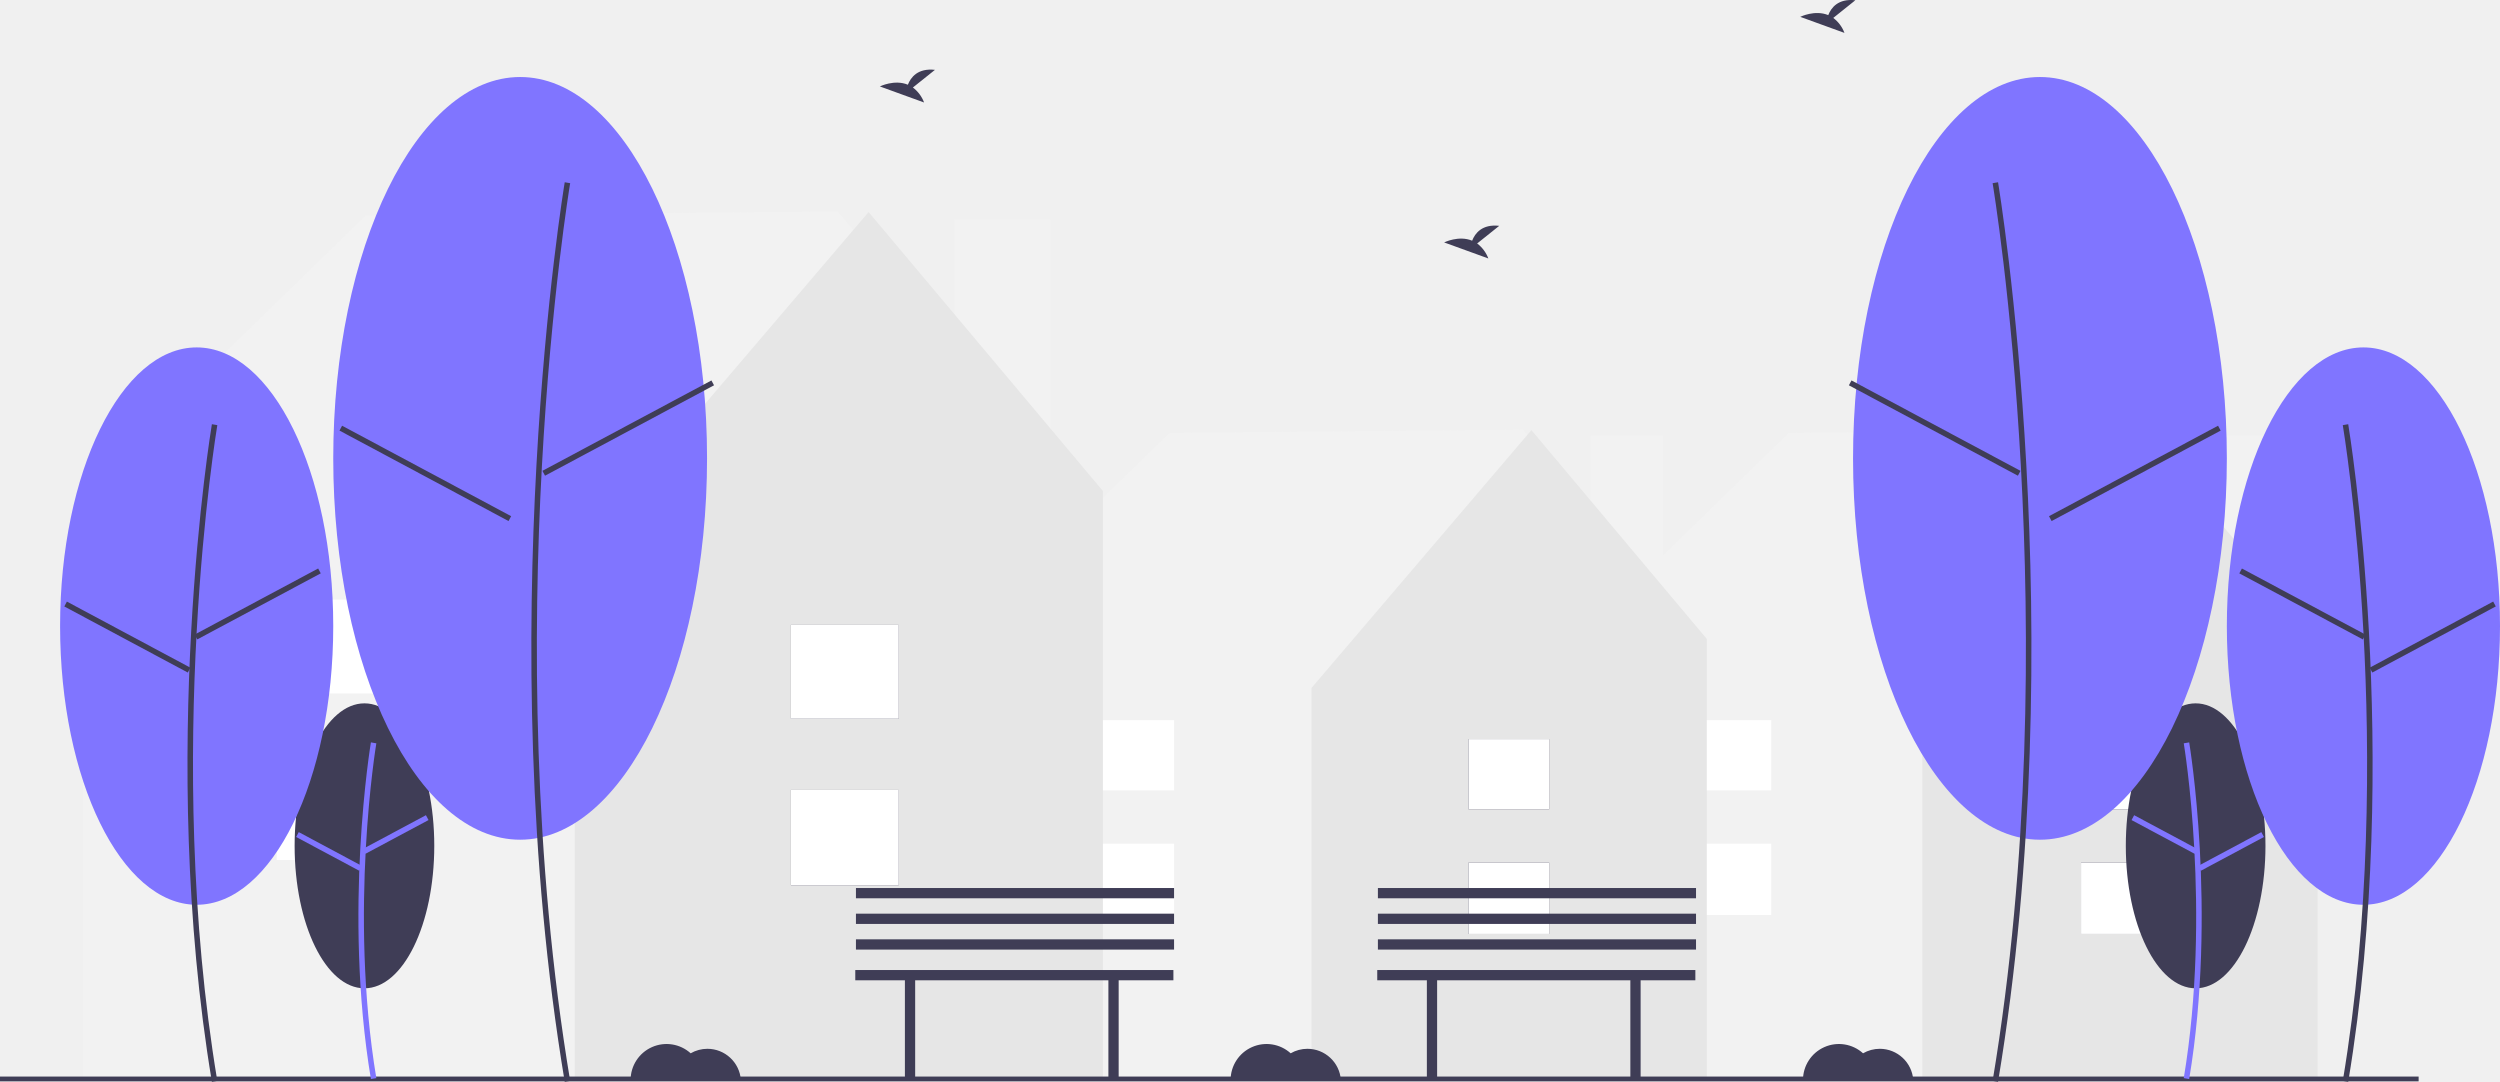
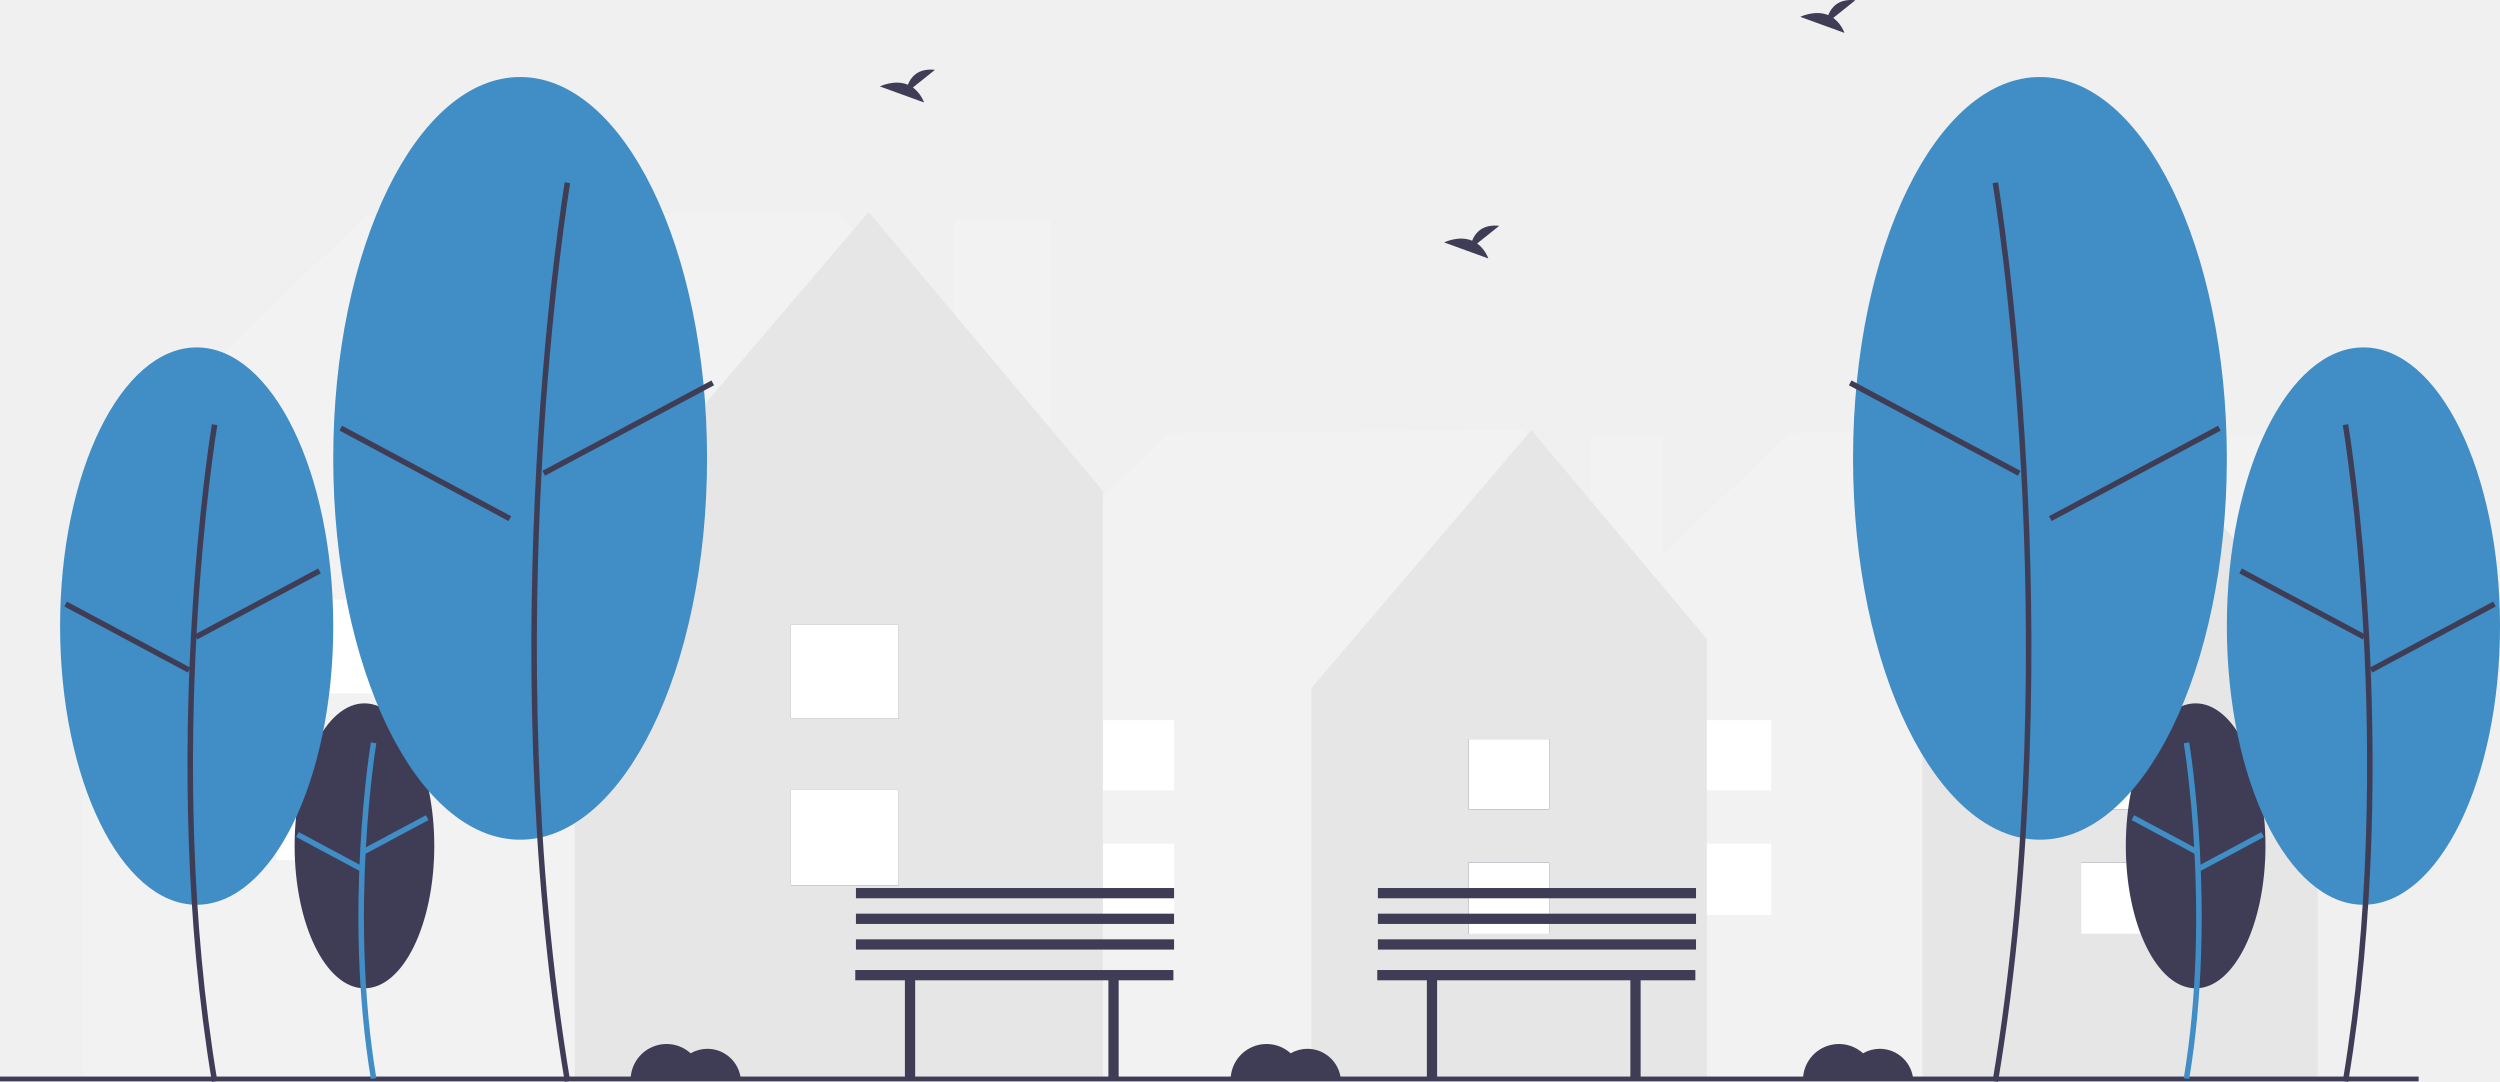
<svg xmlns="http://www.w3.org/2000/svg" width="1011.5" height="437.7" viewBox="0 0 1011.5 437.7">
  <g id="Grupo_1" data-name="Grupo 1" transform="translate(0 0)">
    <rect id="Retângulo_6" data-name="Retângulo 6" width="29.282" height="101.362" transform="translate(889.291 176.279)" fill="#f2f2f2" />
    <path id="Caminho_1" data-name="Caminho 1" d="M913.057,263.78l-71.22-84.728-142.959,1.307-86.722,84.468,1.753,1.126h-.626v175.7H912.866v-175.7Z" transform="translate(24.854 -5.206)" fill="#f2f2f2" />
    <path id="Caminho_2" data-name="Caminho 2" d="M846.127,179.238,757.154,283.55v158.1H917.082V263.706Z" transform="translate(20.638 -5.212)" fill="#e6e6e6" />
    <rect id="Retângulo_7" data-name="Retângulo 7" width="32.661" height="28.869" transform="translate(841.988 349.009)" fill="#3f3d56" />
    <rect id="Retângulo_8" data-name="Retângulo 8" width="32.661" height="28.411" transform="translate(841.988 299.041)" fill="#3f3d56" />
    <rect id="Retângulo_9" data-name="Retângulo 9" width="32.661" height="28.869" transform="translate(841.988 349.009)" fill="#fff" />
    <rect id="Retângulo_10" data-name="Retângulo 10" width="32.661" height="28.411" transform="translate(841.988 299.041)" fill="#fff" />
    <rect id="Retângulo_11" data-name="Retângulo 11" width="32.661" height="28.869" transform="translate(683.991 341.349)" fill="#fff" />
    <rect id="Retângulo_12" data-name="Retângulo 12" width="32.661" height="28.411" transform="translate(683.991 291.38)" fill="#fff" />
    <rect id="Retângulo_13" data-name="Retângulo 13" width="29.282" height="101.362" transform="translate(643.502 176.279)" fill="#f2f2f2" />
    <path id="Caminho_3" data-name="Caminho 3" d="M675.057,263.78l-71.22-84.728-142.959,1.307-86.722,84.468,1.753,1.126h-.626v175.7H674.866v-175.7Z" transform="translate(12.319 -5.206)" fill="#f2f2f2" />
    <path id="Caminho_4" data-name="Caminho 4" d="M608.128,179.238,519.154,283.55v158.1H679.082V263.706Z" transform="translate(11.483 -5.212)" fill="#e6e6e6" />
    <rect id="Retângulo_14" data-name="Retângulo 14" width="32.661" height="28.869" transform="translate(594.145 349.009)" fill="#3f3d56" />
    <rect id="Retângulo_15" data-name="Retângulo 15" width="32.661" height="28.411" transform="translate(594.145 299.041)" fill="#3f3d56" />
    <rect id="Retângulo_16" data-name="Retângulo 16" width="32.661" height="28.869" transform="translate(594.145 349.009)" fill="#fff" />
    <rect id="Retângulo_17" data-name="Retângulo 17" width="32.661" height="28.411" transform="translate(594.145 299.041)" fill="#fff" />
    <rect id="Retângulo_18" data-name="Retângulo 18" width="32.661" height="28.869" transform="translate(442.383 341.349)" fill="#fff" />
    <rect id="Retângulo_19" data-name="Retângulo 19" width="32.661" height="28.411" transform="translate(442.383 291.38)" fill="#fff" />
    <rect id="Retângulo_20" data-name="Retângulo 20" width="39.129" height="135.445" transform="translate(386.034 88.801)" fill="#f2f2f2" />
    <path id="Caminho_5" data-name="Caminho 5" d="M435.027,201.327,339.86,88.112,148.832,89.858,32.951,202.729l2.341,1.5h-.836V439H434.771V204.233Z" transform="translate(-0.958 -2.562)" fill="#f2f2f2" />
    <path id="Caminho_6" data-name="Caminho 6" d="M345.593,88.36,226.7,227.747V439.012H440.4V201.231Z" transform="translate(5.841 -2.569)" fill="#e6e6e6" />
    <rect id="Retângulo_21" data-name="Retângulo 21" width="43.643" height="38.576" transform="translate(319.995 319.61)" fill="#3f3d56" />
    <rect id="Retângulo_22" data-name="Retângulo 22" width="43.643" height="37.964" transform="translate(319.995 252.84)" fill="#3f3d56" />
    <rect id="Retângulo_23" data-name="Retângulo 23" width="43.643" height="38.576" transform="translate(319.995 319.61)" fill="#fff" />
    <rect id="Retângulo_24" data-name="Retângulo 24" width="43.643" height="37.964" transform="translate(319.995 252.84)" fill="#fff" />
    <rect id="Retângulo_25" data-name="Retângulo 25" width="43.643" height="38.576" transform="translate(111.938 309.374)" fill="#fff" />
    <rect id="Retângulo_26" data-name="Retângulo 26" width="43.643" height="37.964" transform="translate(111.938 242.604)" fill="#fff" />
    <rect id="Retângulo_27" data-name="Retângulo 27" width="978.576" height="1.942" transform="translate(0 435.576)" fill="#3f3d56" />
    <ellipse id="Elipse_1" data-name="Elipse 1" cx="28.253" cy="57.648" rx="28.253" ry="57.648" transform="translate(119.203 284.575)" fill="#3f3d56" />
-     <path id="Caminho_7" data-name="Caminho 7" d="M255.478,670.175c-11.316-67.892-.114-135.539,0-136.214l2.2.373c-.114.672-11.251,67.963,0,135.475Z" transform="translate(-105.412 -233.591)" fill="#8075ff" />
-     <rect id="Retângulo_28" data-name="Retângulo 28" width="28.974" height="2.233" transform="translate(146.78 343.491) rotate(-28.142)" fill="#8075ff" />
-     <rect id="Retângulo_29" data-name="Retângulo 29" width="2.233" height="28.975" transform="translate(119.816 338.639) rotate(-61.842)" fill="#8075ff" />
-     <ellipse id="Elipse_2" data-name="Elipse 2" cx="55.26" cy="112.752" rx="55.26" ry="112.752" transform="translate(24.312 140.564)" fill="#8075ff" />
+     <path id="Caminho_7" data-name="Caminho 7" d="M255.478,670.175c-11.316-67.892-.114-135.539,0-136.214l2.2.373c-.114.672-11.251,67.963,0,135.475Z" transform="translate(-105.412 -233.591)" fill="#408EC5" />
+     <rect id="Retângulo_28" data-name="Retângulo 28" width="28.974" height="2.233" transform="translate(146.78 343.491) rotate(-28.142)" fill="#408EC5" />
+     <rect id="Retângulo_29" data-name="Retângulo 29" width="2.233" height="28.975" transform="translate(119.816 338.639) rotate(-61.842)" fill="#408EC5" />
+     <ellipse id="Elipse_2" data-name="Elipse 2" cx="55.26" cy="112.752" rx="55.26" ry="112.752" transform="translate(24.312 140.564)" fill="#408EC5" />
    <path id="Caminho_8" data-name="Caminho 8" d="M189.068,667.436c-22.1-132.614-.223-264.745,0-266.064l2.2.373c-.223,1.316-22.038,133.091,0,265.325Z" transform="translate(-103.341 -229.736)" fill="#3f3d56" />
    <rect id="Retângulo_30" data-name="Retângulo 30" width="56.67" height="2.233" transform="translate(78.754 256.739) rotate(-28.142)" fill="#3f3d56" />
    <rect id="Retângulo_31" data-name="Retângulo 31" width="2.233" height="56.67" transform="translate(26.017 245.373) rotate(-61.842)" fill="#3f3d56" />
-     <ellipse id="Elipse_3" data-name="Elipse 3" cx="75.619" cy="154.293" rx="75.619" ry="154.293" transform="translate(134.833 31.161)" fill="#8075ff" />
+     <ellipse id="Elipse_3" data-name="Elipse 3" cx="75.619" cy="154.293" rx="75.619" ry="154.293" transform="translate(134.833 31.161)" fill="#408EC5" />
    <path id="Caminho_9" data-name="Caminho 9" d="M326.512,664.5c-30.234-181.4-.305-362.147,0-363.952l2.2.373c-.305,1.8-30.17,182.188,0,363.212Z" transform="translate(-98.023 -226.805)" fill="#3f3d56" />
    <rect id="Retângulo_32" data-name="Retângulo 32" width="77.549" height="2.233" transform="translate(219.463 190.501) rotate(-28.142)" fill="#3f3d56" />
    <rect id="Retângulo_33" data-name="Retângulo 33" width="2.233" height="77.549" transform="matrix(0.472, -0.882, 0.882, 0.472, 137.359, 174.215)" fill="#3f3d56" />
    <ellipse id="Elipse_4" data-name="Elipse 4" cx="28.253" cy="57.648" rx="28.253" ry="57.648" transform="translate(860.103 284.575)" fill="#3f3d56" />
-     <path id="Caminho_10" data-name="Caminho 10" d="M969.346,670.175c11.316-67.892.114-135.539,0-136.214l-2.2.373c.114.672,11.251,67.963,0,135.475Z" transform="translate(-83.598 -233.591)" fill="#8075ff" />
-     <rect id="Retângulo_34" data-name="Retângulo 34" width="2.233" height="28.974" transform="translate(862.424 331.799) rotate(-61.858)" fill="#8075ff" />
-     <rect id="Retângulo_35" data-name="Retângulo 35" width="28.975" height="2.233" transform="translate(889.393 350.349) rotate(-28.158)" fill="#8075ff" />
-     <ellipse id="Elipse_5" data-name="Elipse 5" cx="55.26" cy="112.752" rx="55.26" ry="112.752" transform="translate(900.98 140.564)" fill="#8075ff" />
+     <path id="Caminho_10" data-name="Caminho 10" d="M969.346,670.175c11.316-67.892.114-135.539,0-136.214l-2.2.373c.114.672,11.251,67.963,0,135.475Z" transform="translate(-83.598 -233.591)" fill="#408EC5" />
+     <rect id="Retângulo_34" data-name="Retângulo 34" width="2.233" height="28.974" transform="translate(862.424 331.799) rotate(-61.858)" fill="#408EC5" />
+     <rect id="Retângulo_35" data-name="Retângulo 35" width="28.975" height="2.233" transform="translate(889.393 350.349) rotate(-28.158)" fill="#408EC5" />
+     <ellipse id="Elipse_5" data-name="Elipse 5" cx="55.26" cy="112.752" rx="55.26" ry="112.752" transform="translate(900.98 140.564)" fill="#408EC5" />
    <path id="Caminho_11" data-name="Caminho 11" d="M1035.614,667.436c22.1-132.614.223-264.745,0-266.064l-2.2.373c.223,1.316,22.038,133.091,0,265.325Z" transform="translate(-85.525 -229.736)" fill="#3f3d56" />
    <rect id="Retângulo_36" data-name="Retângulo 36" width="2.233" height="56.67" transform="translate(906.028 231.985) rotate(-61.858)" fill="#3f3d56" />
    <rect id="Retângulo_37" data-name="Retângulo 37" width="56.67" height="2.233" transform="translate(958.777 270.137) rotate(-28.158)" fill="#3f3d56" />
-     <ellipse id="Elipse_6" data-name="Elipse 6" cx="75.619" cy="154.293" rx="75.619" ry="154.293" transform="translate(749.743 31.161)" fill="#8075ff" />
+     <ellipse id="Elipse_6" data-name="Elipse 6" cx="75.619" cy="154.293" rx="75.619" ry="154.293" transform="translate(749.743 31.161)" fill="#408EC5" />
    <path id="Caminho_12" data-name="Caminho 12" d="M898.058,664.5c30.234-181.4.305-362.147,0-363.952l-2.2.373c.305,1.8,30.17,182.188,0,363.212Z" transform="translate(-89.646 -226.805)" fill="#3f3d56" />
    <rect id="Retângulo_38" data-name="Retângulo 38" width="2.233" height="77.549" transform="translate(748.062 155.897) rotate(-61.858)" fill="#3f3d56" />
    <rect id="Retângulo_39" data-name="Retângulo 39" width="77.549" height="2.233" transform="matrix(0.882, -0.472, 0.472, 0.882, 829.025, 208.847)" fill="#3f3d56" />
    <path id="Caminho_13" data-name="Caminho 13" d="M690.274,325.845l8.938-7.149c-6.943-.766-9.8,3.021-10.964,6.018-5.425-2.253-11.33.7-11.33.7l17.883,6.492A13.534,13.534,0,0,0,690.274,325.845Z" transform="translate(-92.619 -227.329)" fill="#3f3d56" />
    <path id="Caminho_14" data-name="Caminho 14" d="M465.274,260.845l8.938-7.149c-6.943-.766-9.8,3.021-10.964,6.018-5.425-2.253-11.33.7-11.33.7l17.883,6.492A13.533,13.533,0,0,0,465.274,260.845Z" transform="translate(-95.921 -225.439)" fill="#3f3d56" />
    <path id="Caminho_15" data-name="Caminho 15" d="M832.274,231.845l8.938-7.149c-6.943-.766-9.8,3.021-10.964,6.018-5.424-2.253-11.33.7-11.33.7l17.883,6.492a13.533,13.533,0,0,0-4.527-6.061Z" transform="translate(-90.535 -224.596)" fill="#3f3d56" />
    <path id="Caminho_16" data-name="Caminho 16" d="M850.33,661.59a13.515,13.515,0,0,0-6.768,1.816,14.546,14.546,0,0,0-24.3,10.806h44.614A13.584,13.584,0,0,0,850.33,661.59Z" transform="translate(-89.771 -237.246)" fill="#3f3d56" />
    <path id="Caminho_17" data-name="Caminho 17" d="M383.33,661.59a13.516,13.516,0,0,0-6.768,1.816,14.546,14.546,0,0,0-24.3,10.806h44.613A13.584,13.584,0,0,0,383.33,661.59Z" transform="translate(-97.118 -237.246)" fill="#3f3d56" />
    <path id="Caminho_18" data-name="Caminho 18" d="M622.33,661.59a13.515,13.515,0,0,0-6.768,1.816,14.546,14.546,0,0,0-24.3,10.806h44.614A13.584,13.584,0,0,0,622.33,661.59Z" transform="translate(-93.358 -237.246)" fill="#3f3d56" />
    <path id="Caminho_19" data-name="Caminho 19" d="M467.9,404.228H339.191v4.152h20.074v39.445h4.152V408.38H441.6v39.445h4.153V408.38H467.9Z" transform="translate(6.858 -11.754)" fill="#3f3d56" />
    <rect id="Retângulo_40" data-name="Retângulo 40" width="128.713" height="4.152" transform="translate(346.315 380.052)" fill="#3f3d56" />
    <rect id="Retângulo_41" data-name="Retângulo 41" width="128.713" height="4.152" transform="translate(346.315 369.672)" fill="#3f3d56" />
    <rect id="Retângulo_42" data-name="Retângulo 42" width="128.713" height="4.152" transform="translate(346.315 359.292)" fill="#3f3d56" />
    <path id="Caminho_20" data-name="Caminho 20" d="M674.9,404.228H546.191v4.152h20.074v39.445h4.152V408.38H648.6v39.445h4.153V408.38H674.9Z" transform="translate(11.042 -11.754)" fill="#3f3d56" />
    <rect id="Retângulo_43" data-name="Retângulo 43" width="128.713" height="4.152" transform="translate(557.5 380.052)" fill="#3f3d56" />
    <rect id="Retângulo_44" data-name="Retângulo 44" width="128.713" height="4.152" transform="translate(557.5 369.672)" fill="#3f3d56" />
    <rect id="Retângulo_45" data-name="Retângulo 45" width="128.713" height="4.152" transform="translate(557.5 359.292)" fill="#3f3d56" />
  </g>
</svg>
